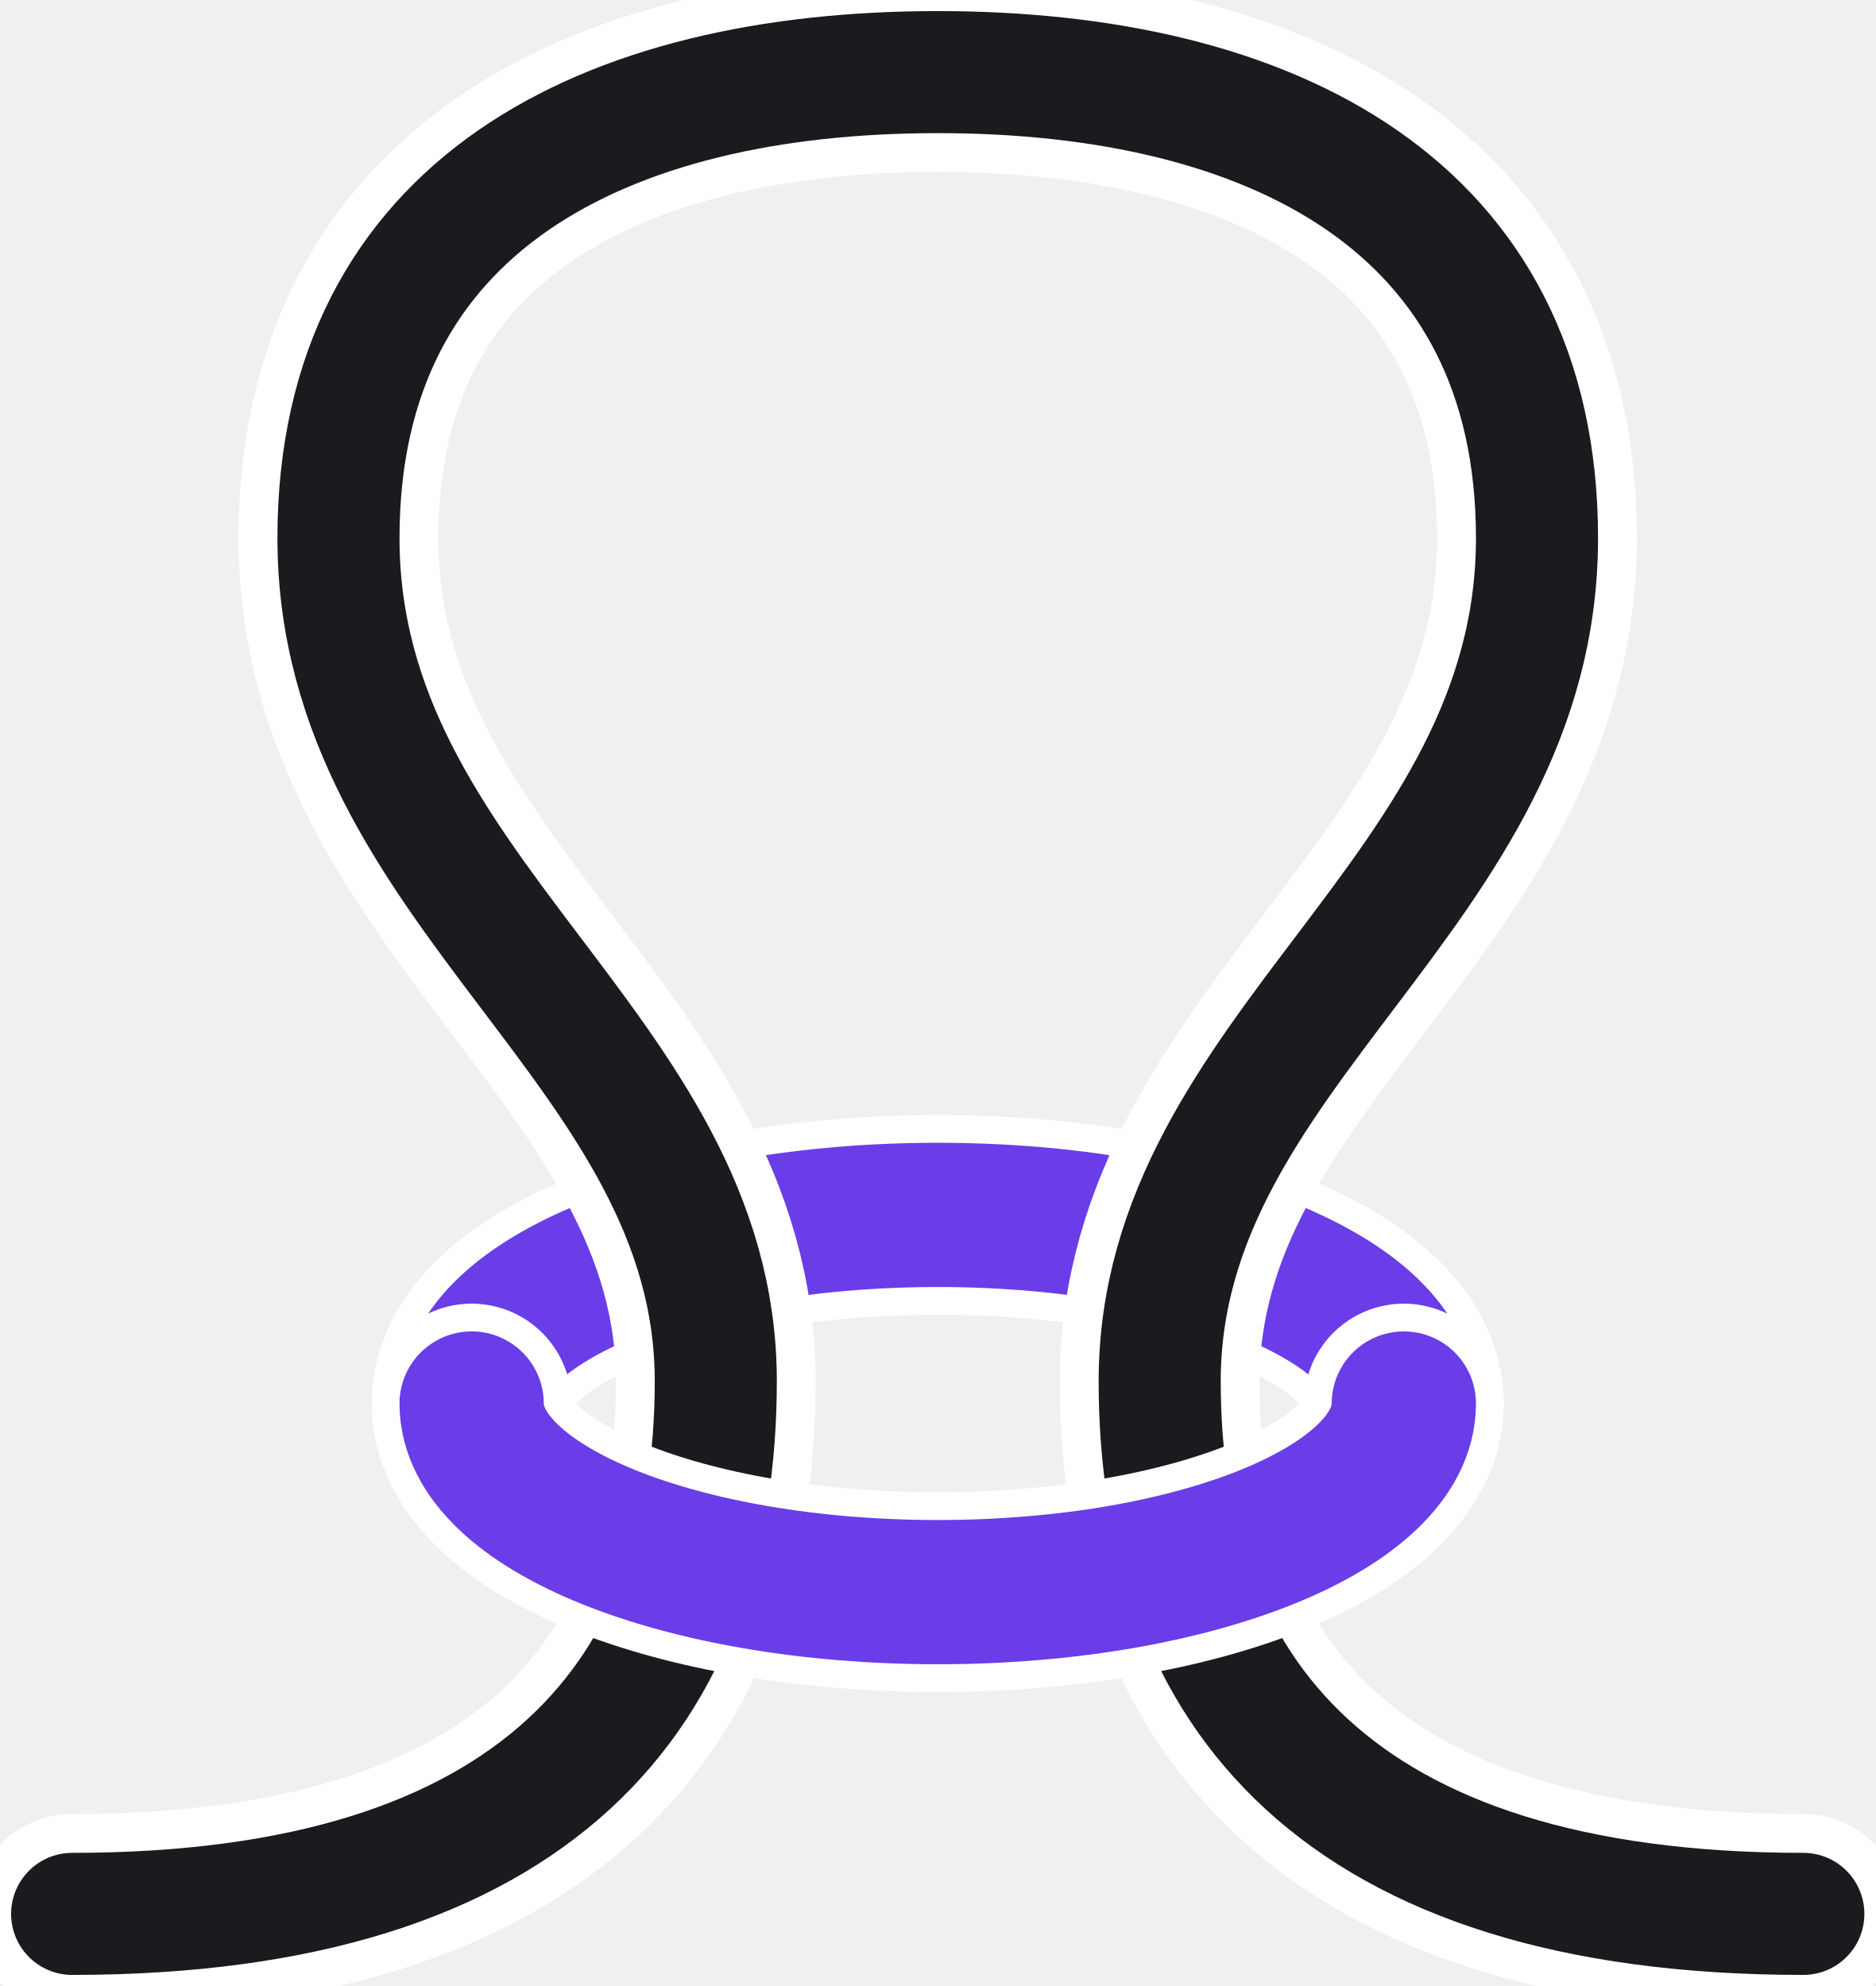
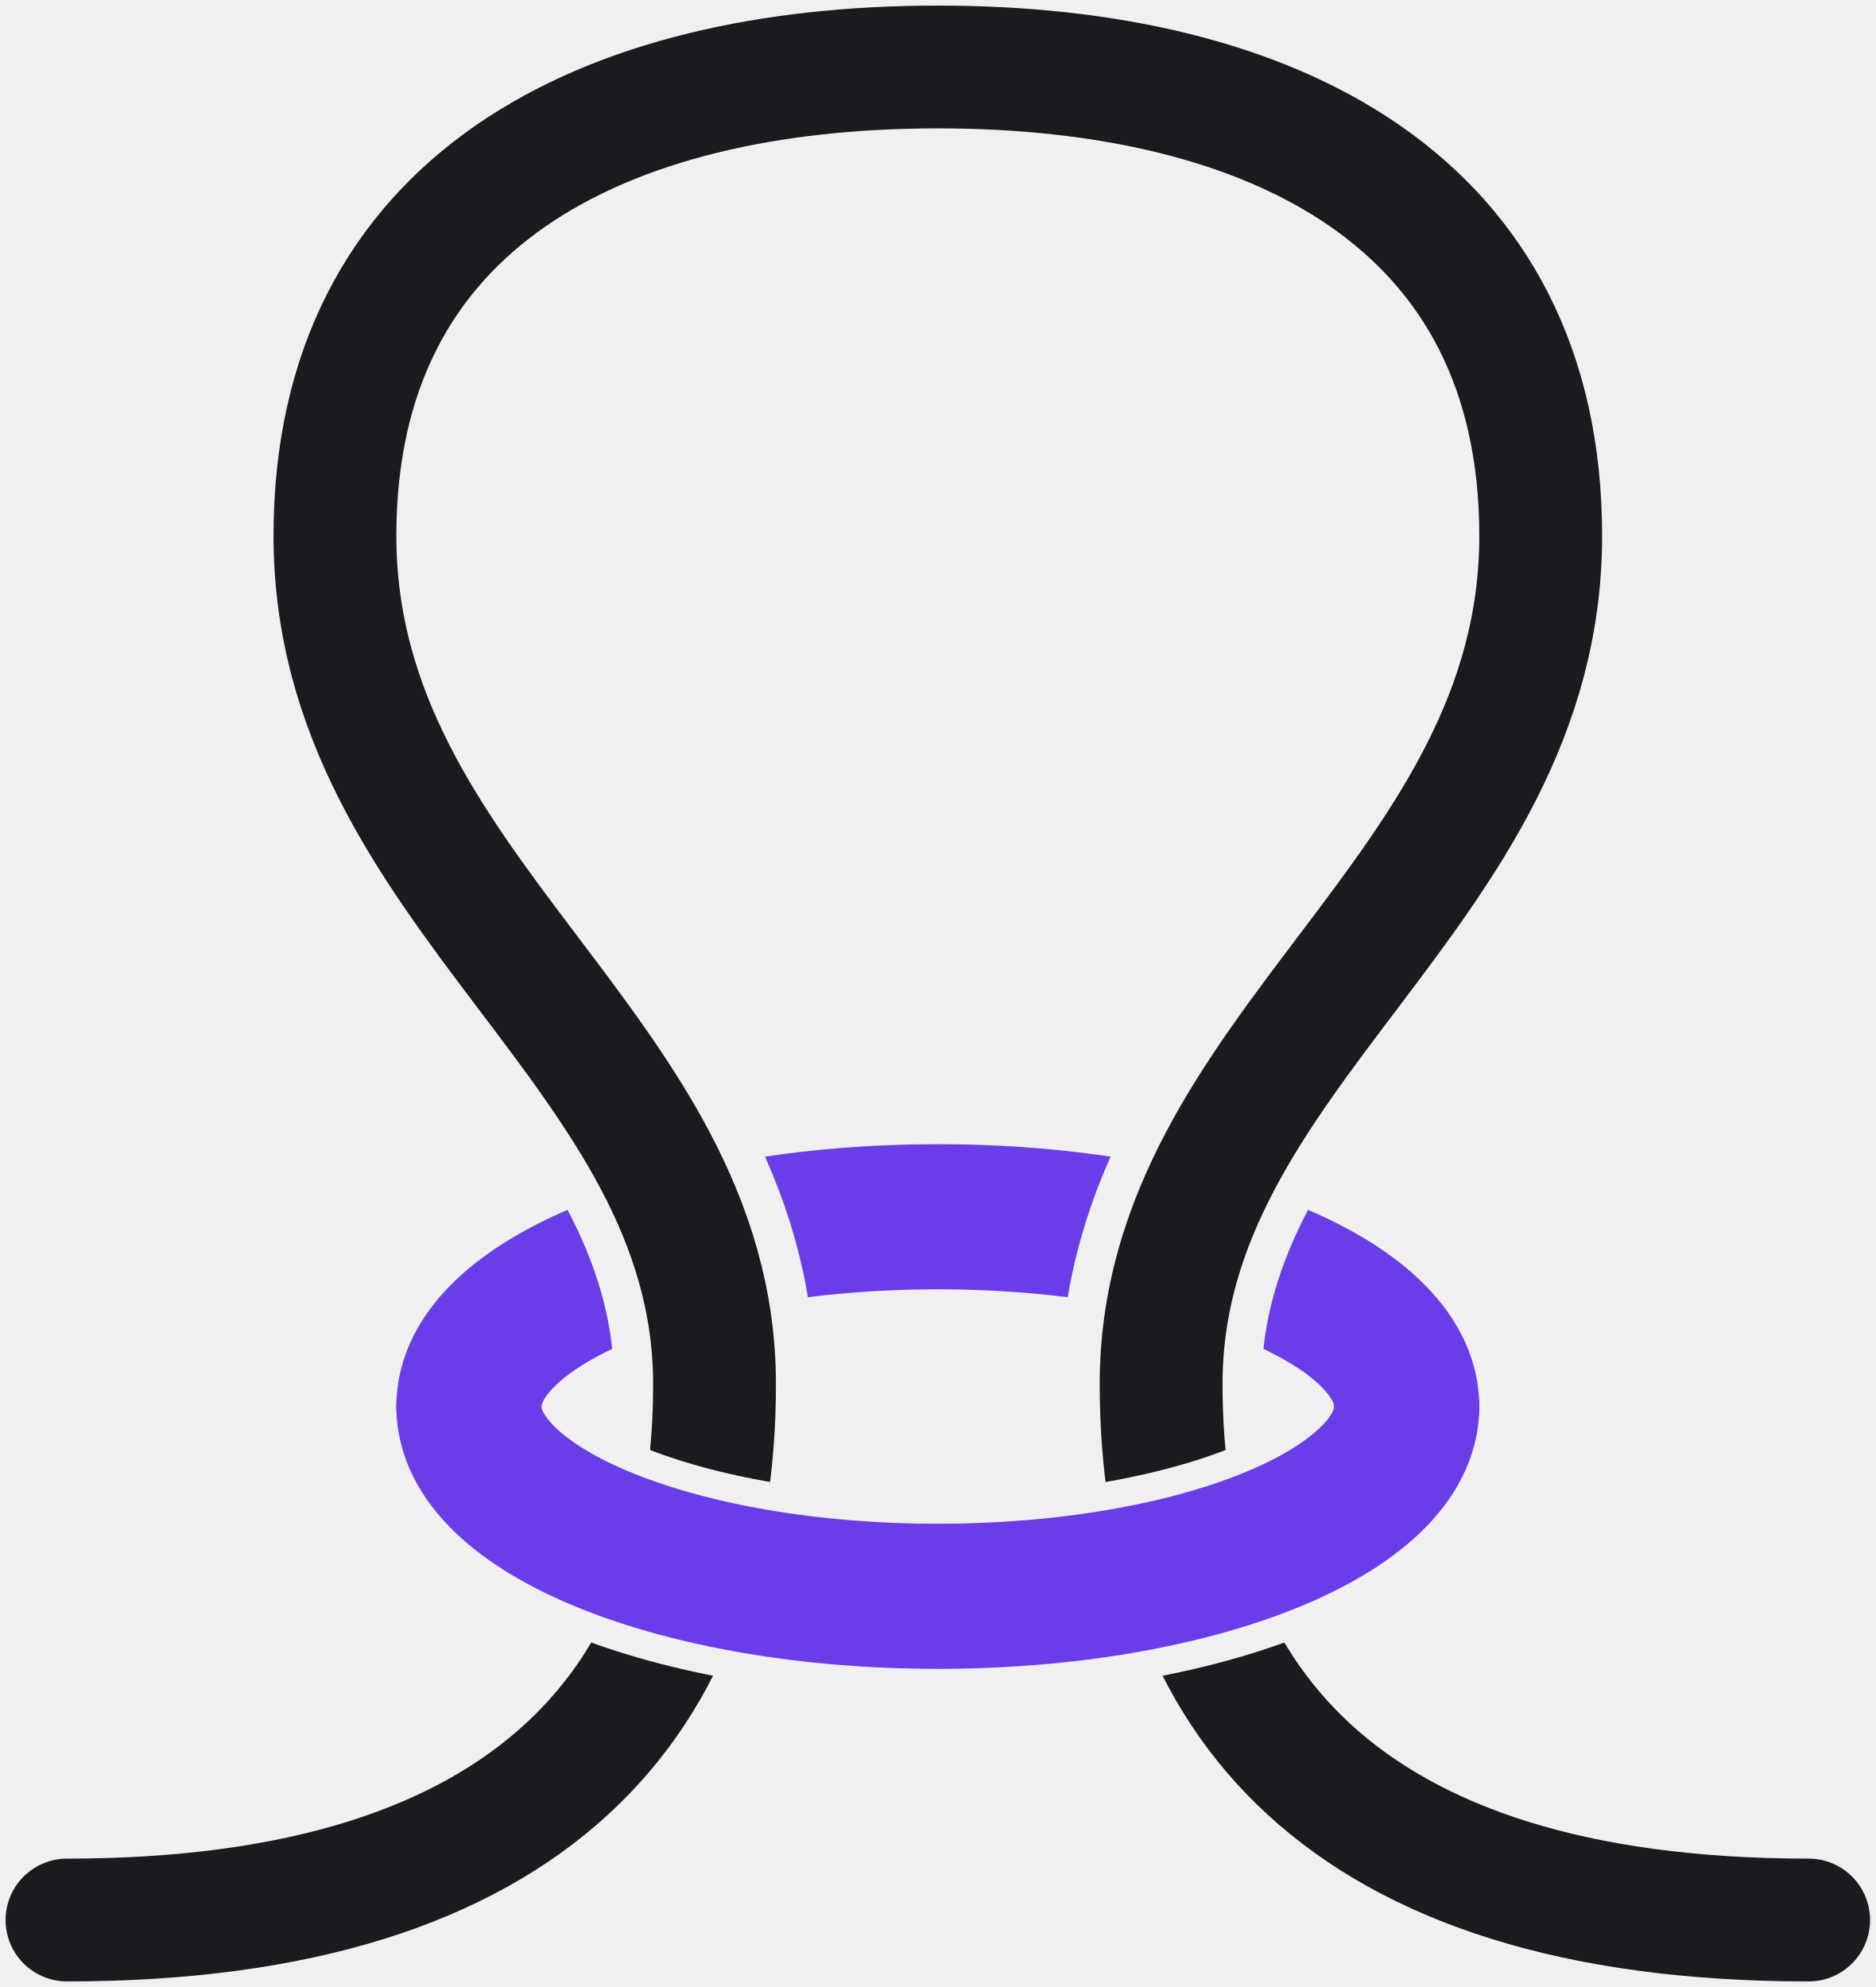
- <svg xmlns="http://www.w3.org/2000/svg" viewBox="15.5 3.5 169 179" width="169" height="179">
-   <g>
-     <path d="M 58 130 A 42 17 0 0 1 142 130" fill="none" stroke="#fff" stroke-width="18" stroke-linecap="round" stroke-linejoin="round" />
-     <path d="M 58 130 A 42 17 0 0 1 142 130" fill="none" stroke="#6a3de8" stroke-width="13" stroke-linecap="round" stroke-linejoin="round" />
-     <path d="M 22 176 C 64 176 80 156 80 128 C 80 98 46 84 46 52 C 46 22 70 10 100 10 C 130 10 154 22 154 52 C 154 84 120 98 120 128 C 120 156 136 176 178 176" fill="none" stroke="#fff" stroke-width="18" stroke-linecap="round" stroke-linejoin="round" />
-     <path d="M 22 176 C 64 176 80 156 80 128 C 80 98 46 84 46 52 C 46 22 70 10 100 10 C 130 10 154 22 154 52 C 154 84 120 98 120 128 C 120 156 136 176 178 176" fill="none" stroke="#1a1a1f" stroke-width="11" stroke-linecap="round" stroke-linejoin="round" />
-     <path d="M 58 130 A 42 17 0 0 0 142 130" fill="none" stroke="#fff" stroke-width="18" stroke-linecap="round" stroke-linejoin="round" />
-     <path d="M 58 130 A 42 17 0 0 0 142 130" fill="none" stroke="#6a3de8" stroke-width="13" stroke-linecap="round" stroke-linejoin="round" />
-   </g>
+ <svg xmlns="http://www.w3.org/2000/svg" viewBox="16 4 168 178" width="168" height="178">
+   <style>.l{stroke:#1a1a1f}@media (prefers-color-scheme:dark){.l{stroke:#f4f1fc}}</style>
+   <defs>
+     <mask id="m1" maskUnits="userSpaceOnUse" x="0" y="0" width="200" height="190">
+       <rect width="200" height="190" fill="#fff" />
+       <path d="M 22 176 C 64 176 80 156 80 128 C 80 98 46 84 46 52 C 46 22 70 10 100 10 C 130 10 154 22 154 52 C 154 84 120 98 120 128 C 120 156 136 176 178 176" fill="none" stroke="#000" stroke-width="18" stroke-linecap="round" stroke-linejoin="round" />
+     </mask>
+     <mask id="m2" maskUnits="userSpaceOnUse" x="0" y="0" width="200" height="190">
+       <rect width="200" height="190" fill="#fff" />
+       <path d="M 58 130 A 42 17 0 0 0 142 130" fill="none" stroke="#000" stroke-width="18" stroke-linecap="round" stroke-linejoin="round" />
+     </mask>
+   </defs>
+   <path d="M 58 130 A 42 17 0 0 1 142 130" fill="none" stroke="#6a3de8" stroke-width="13" stroke-linecap="round" mask="url(#m1)" />
+   <path d="M 22 176 C 64 176 80 156 80 128 C 80 98 46 84 46 52 C 46 22 70 10 100 10 C 130 10 154 22 154 52 C 154 84 120 98 120 128 C 120 156 136 176 178 176" fill="none" class="l" stroke-width="11" stroke-linecap="round" stroke-linejoin="round" mask="url(#m2)" />
+   <path d="M 58 130 A 42 17 0 0 0 142 130" fill="none" stroke="#6a3de8" stroke-width="13" stroke-linecap="round" />
</svg>
